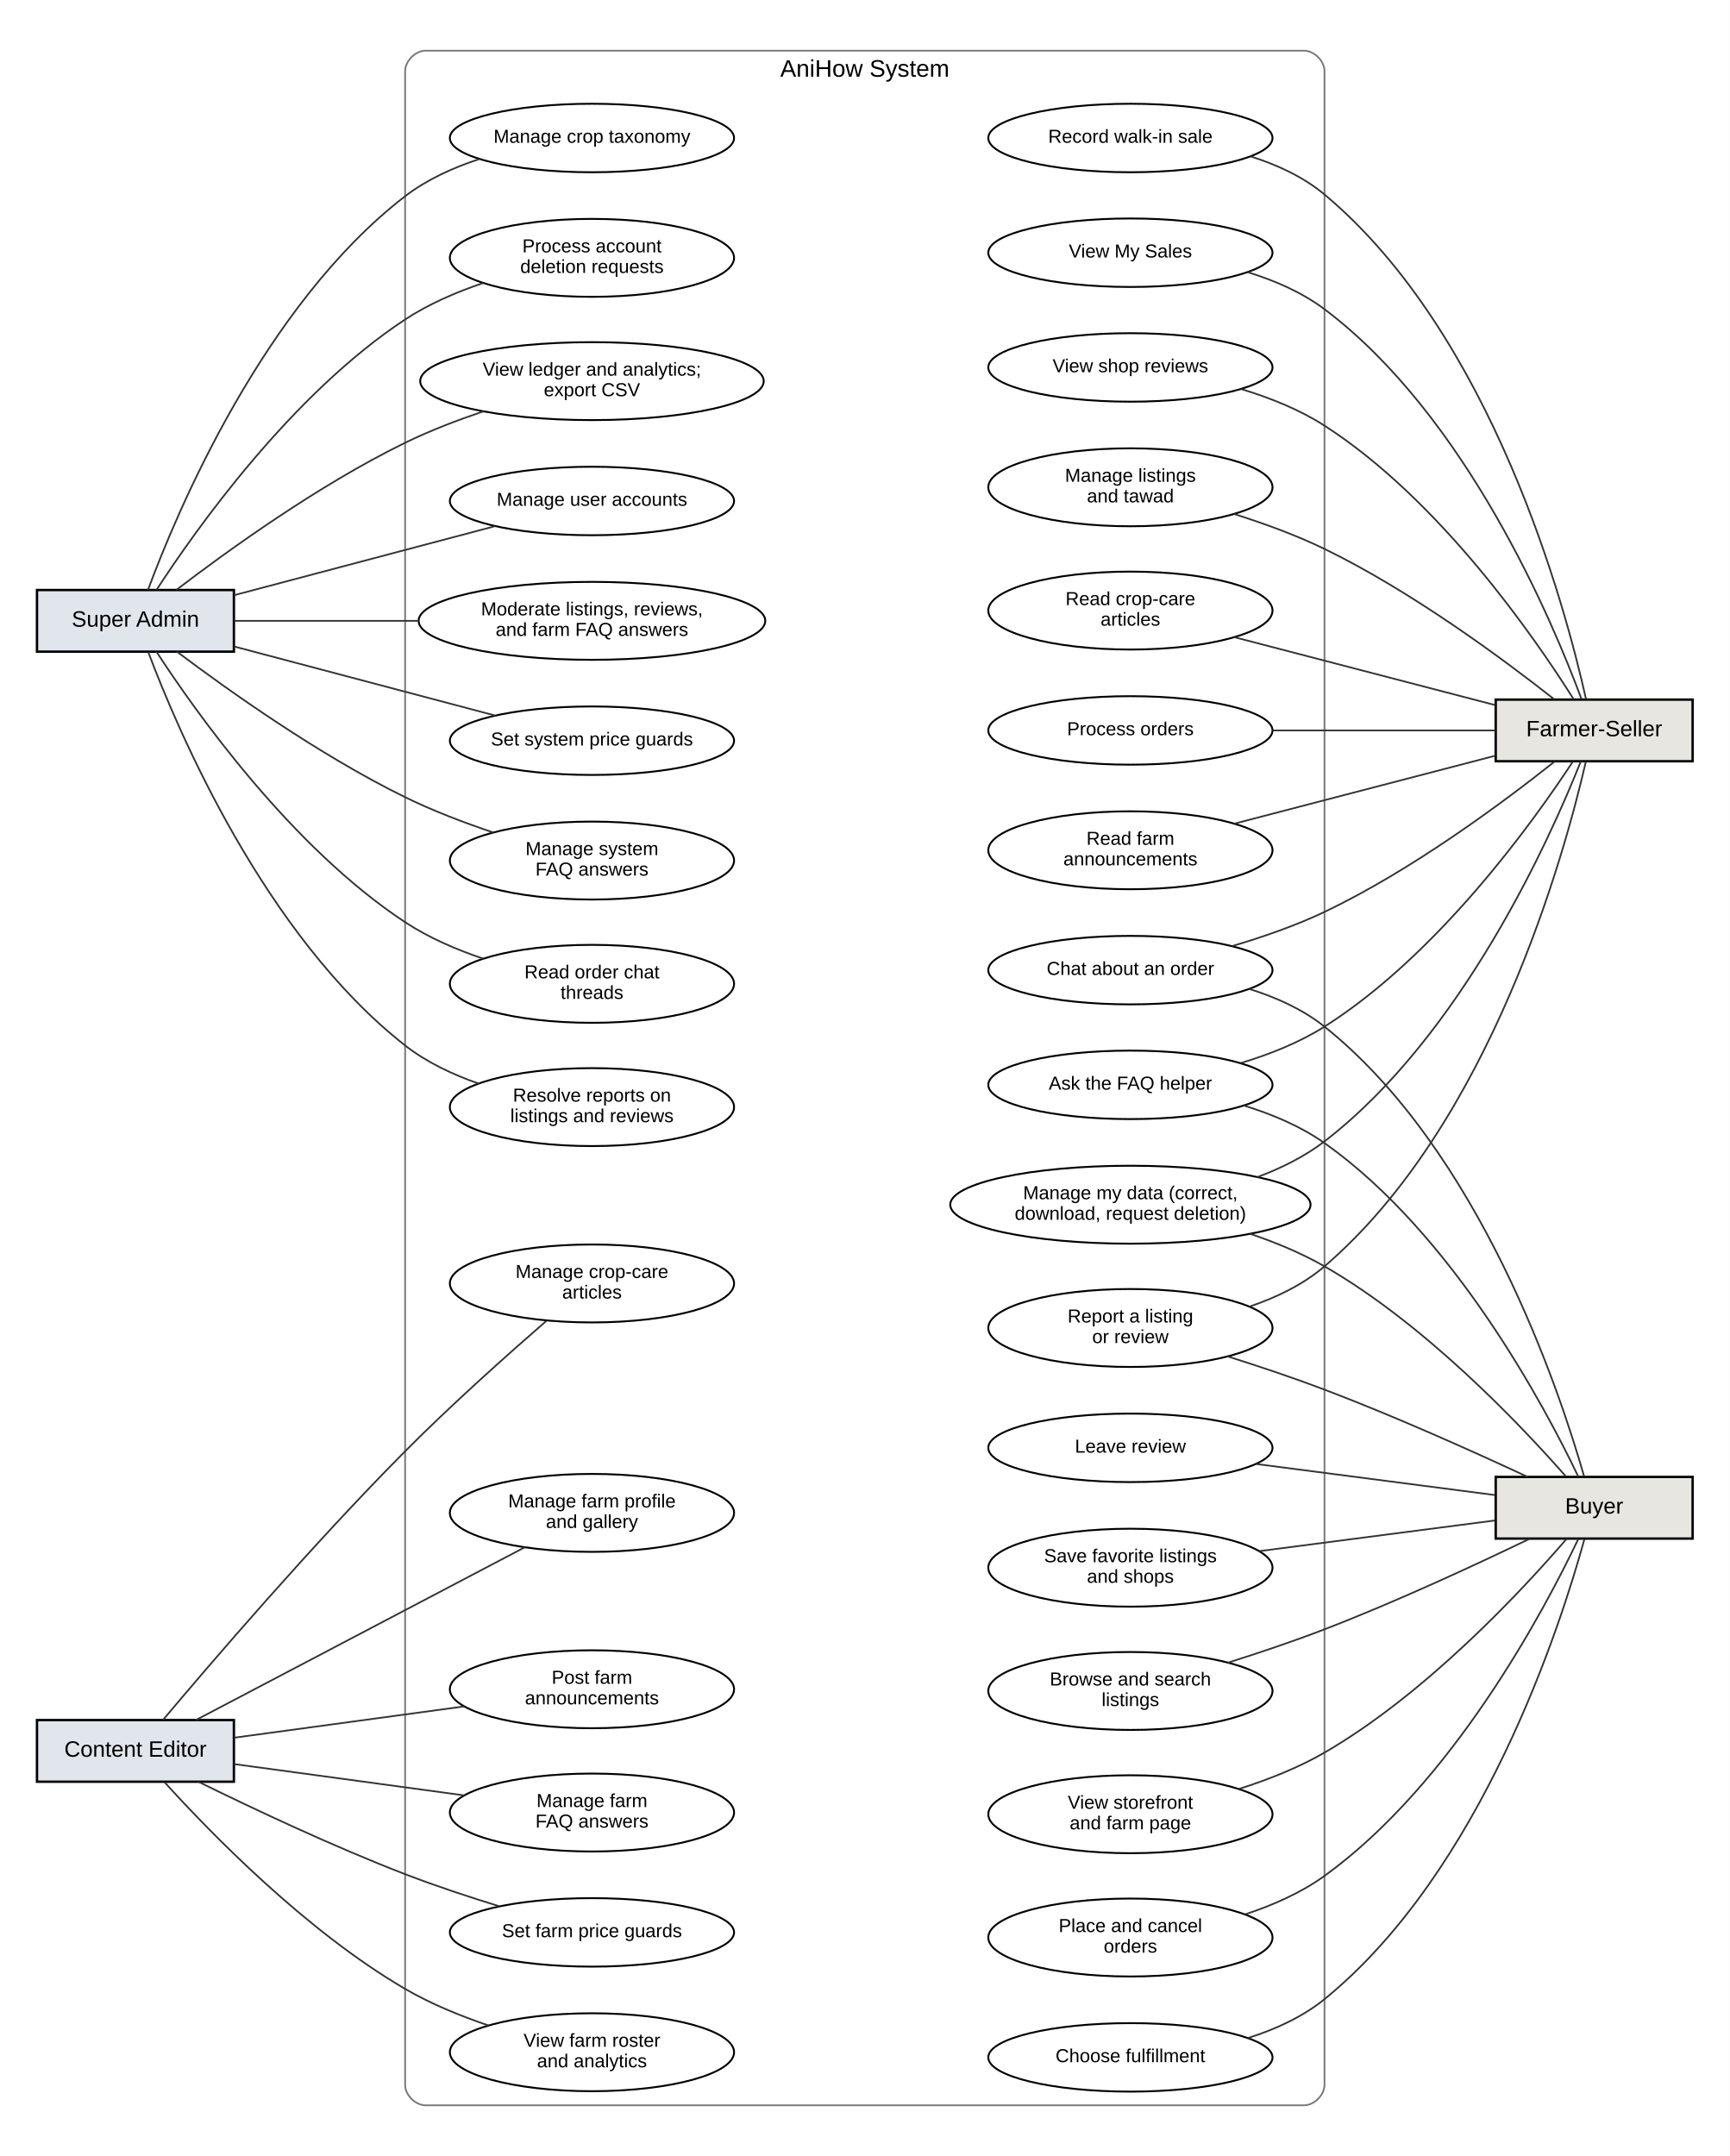
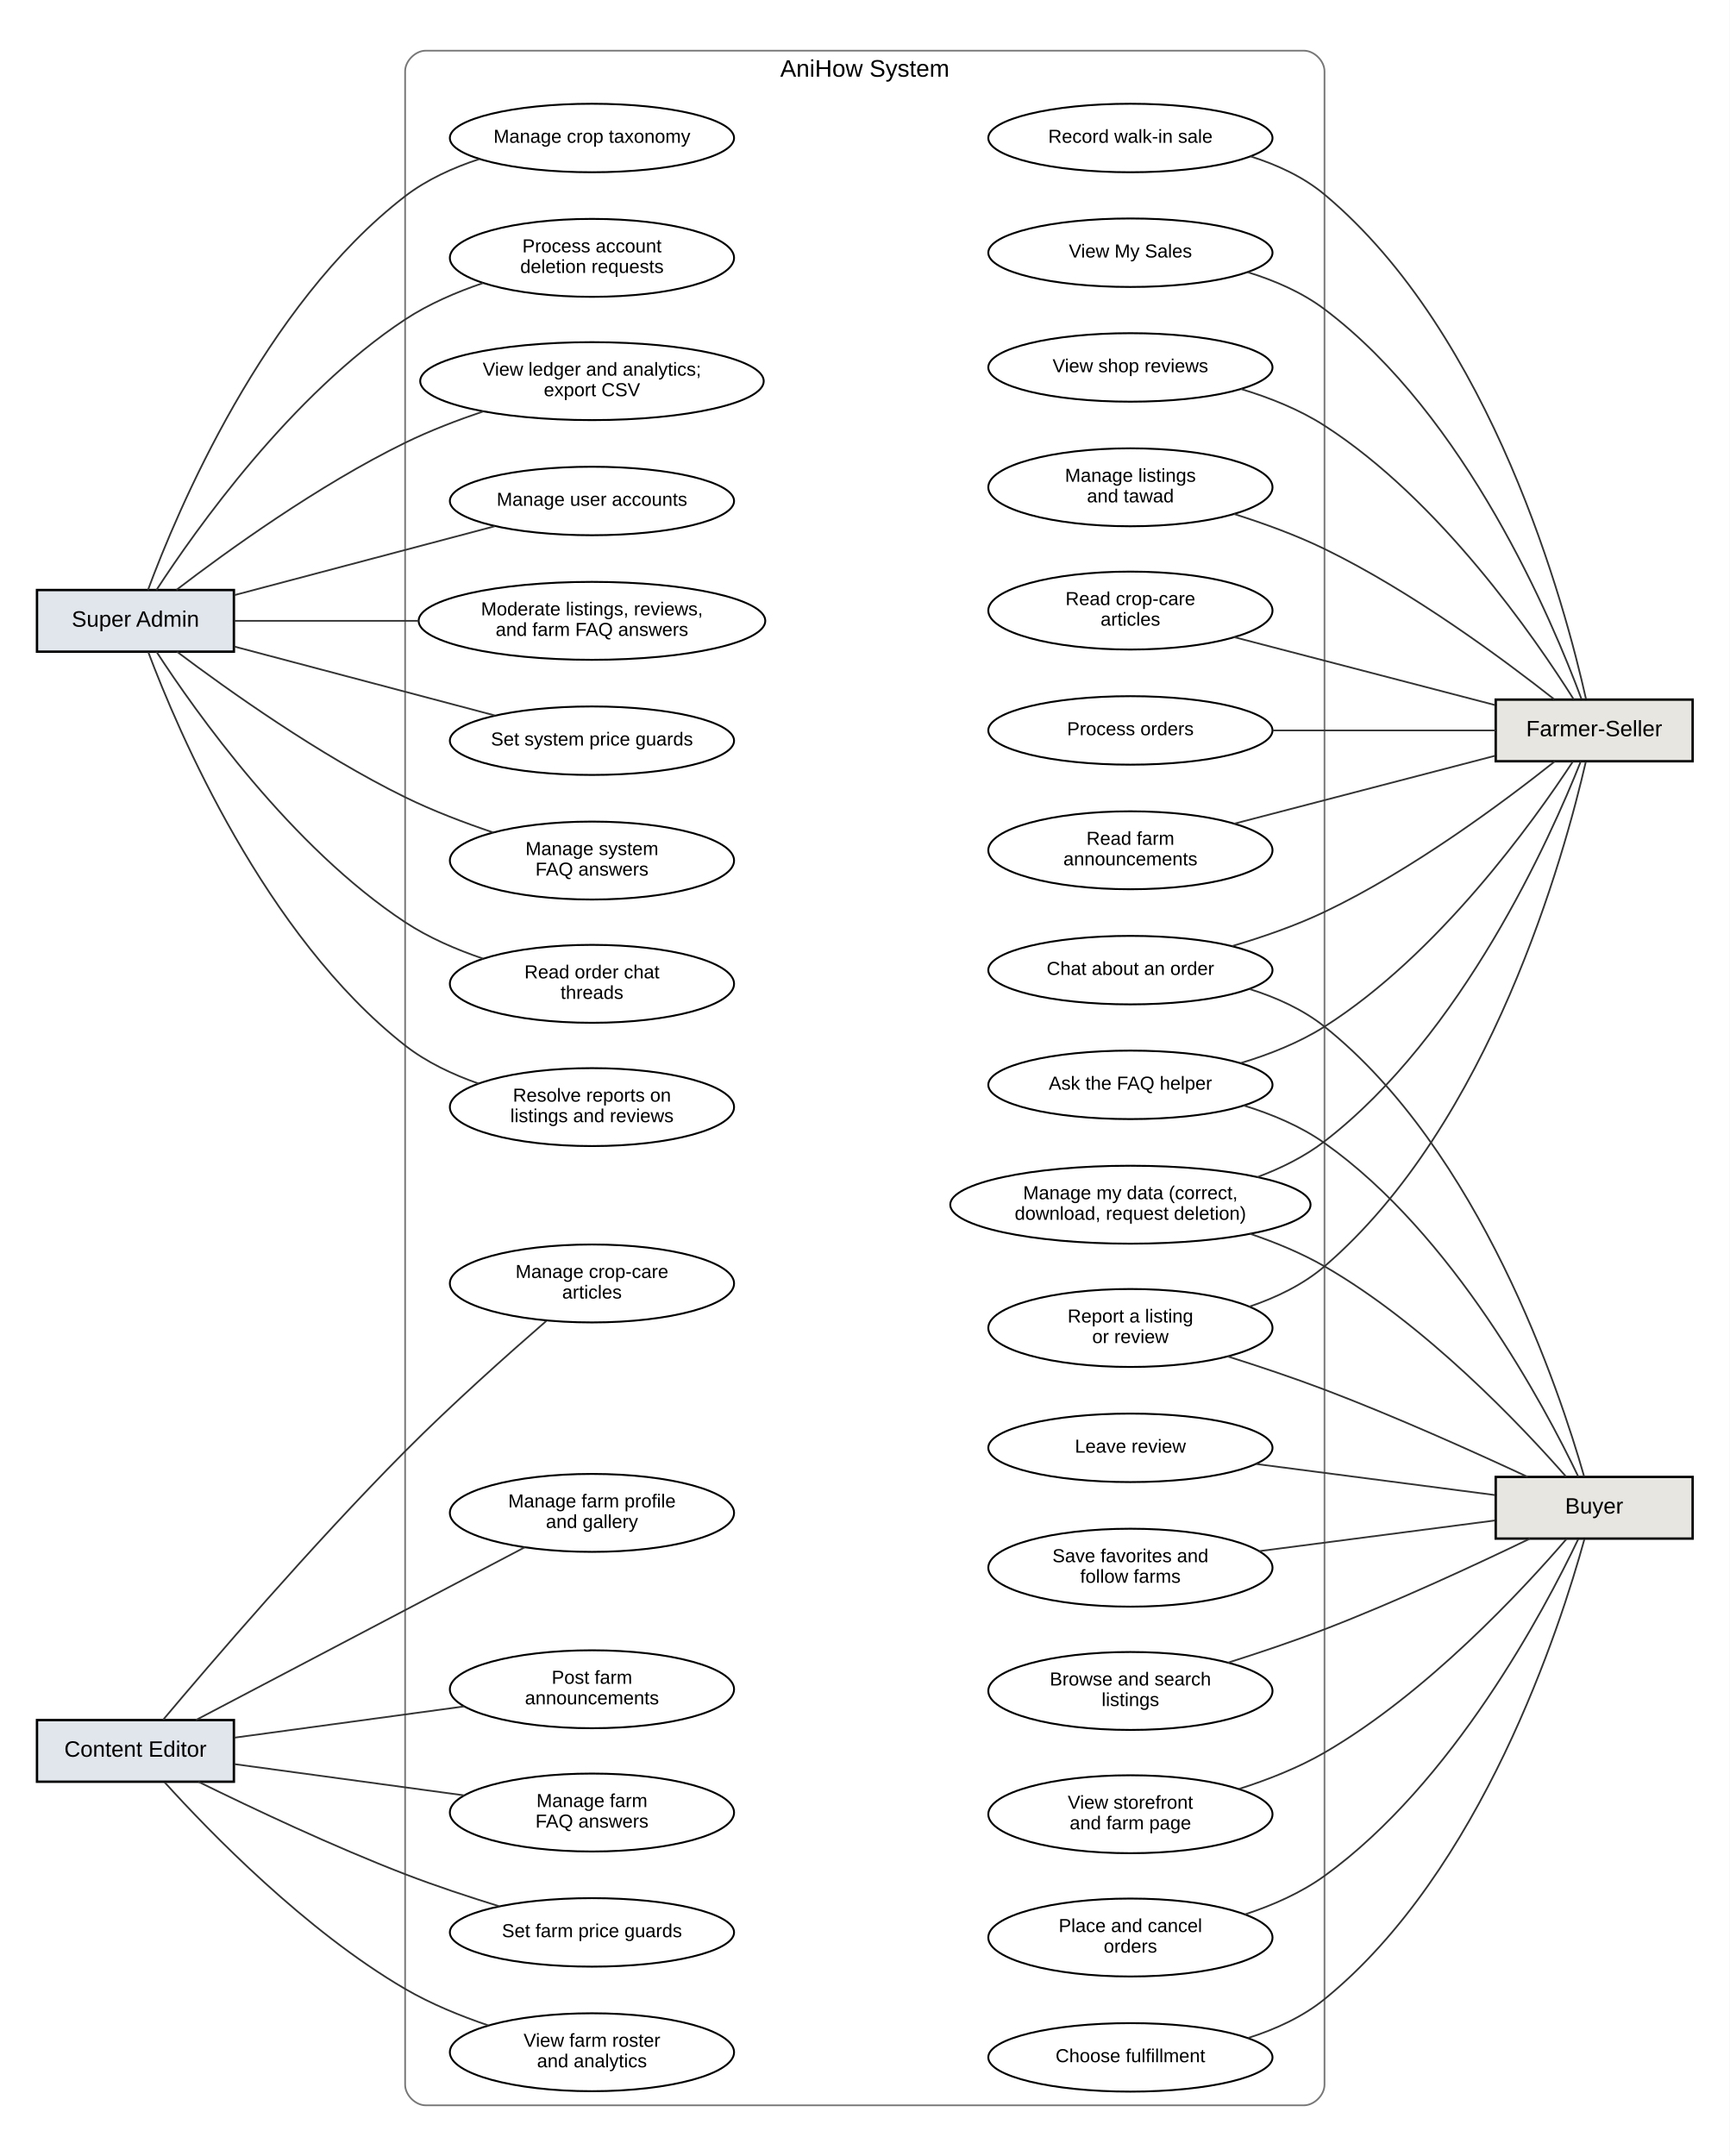
<svg xmlns="http://www.w3.org/2000/svg" width="1010pt" height="1259pt" viewBox="0.00 0.00 1010.15 1259.20">
  <g id="graph0" class="graph" transform="scale(1 1) rotate(0) translate(21.6 1237.6)">
    <polygon fill="white" stroke="transparent" points="-21.6,21.6 -21.6,-1237.6 988.55,-1237.6 988.55,21.6 -21.6,21.6" />
    <g id="clust1" class="cluster">
      <path fill="none" stroke="#777777" d="M227,-8C227,-8 739.95,-8 739.95,-8 745.95,-8 751.95,-14 751.95,-20 751.95,-20 751.95,-1196 751.95,-1196 751.95,-1202 745.95,-1208 739.95,-1208 739.95,-1208 227,-1208 227,-1208 221,-1208 215,-1202 215,-1196 215,-1196 215,-20 215,-20 215,-14 221,-8 227,-8" />
      <text text-anchor="middle" x="483.48" y="-1192.8" font-family="Liberation Sans" font-size="14.00">AniHow System</text>
    </g>
    <g id="node1" class="node">
      <polygon fill="#e1e6ed" stroke="black" stroke-width="1.4" points="115,-893 0,-893 0,-857 115,-857 115,-893" />
      <text text-anchor="middle" x="57.5" y="-871.6" font-family="Liberation Sans" font-size="13.00">Super Admin</text>
    </g>
    <g id="node5" class="node">
      <ellipse fill="none" stroke="black" stroke-width="1.1" cx="324.12" cy="-945" rx="83" ry="20" />
      <text text-anchor="middle" x="324.12" y="-942.2" font-family="Liberation Sans" font-size="11.00">Manage user accounts</text>
    </g>
    <g id="edge1" class="edge">
      <path fill="none" stroke="#333333" d="M115.27,-890.02C160.22,-901.91 222.66,-918.43 267.35,-930.25" />
    </g>
    <g id="node6" class="node">
      <ellipse fill="none" stroke="black" stroke-width="1.1" cx="324.12" cy="-805" rx="83" ry="20" />
      <text text-anchor="middle" x="324.12" y="-802.2" font-family="Liberation Sans" font-size="11.00">Set system price guards</text>
    </g>
    <g id="edge2" class="edge">
      <path fill="none" stroke="#333333" d="M115.27,-859.98C160.22,-848.09 222.66,-831.57 267.35,-819.75" />
    </g>
    <g id="node7" class="node">
      <ellipse fill="none" stroke="black" stroke-width="1.1" cx="324.12" cy="-1157" rx="83" ry="20" />
      <text text-anchor="middle" x="324.12" y="-1154.2" font-family="Liberation Sans" font-size="11.00">Manage crop taxonomy</text>
    </g>
    <g id="edge3" class="edge">
      <path fill="none" stroke="#333333" d="M64.81,-893.02C81.7,-938.6 132.31,-1059.32 215,-1123 227.63,-1132.72 243.09,-1139.7 258.32,-1144.69" />
    </g>
    <g id="node8" class="node">
      <ellipse fill="none" stroke="black" stroke-width="1.1" cx="324.12" cy="-875" rx="101.23" ry="22.76" />
      <text text-anchor="middle" x="324.12" y="-878.2" font-family="Liberation Sans" font-size="11.00">Moderate listings, reviews,</text>
      <text text-anchor="middle" x="324.12" y="-866.2" font-family="Liberation Sans" font-size="11.00">and farm FAQ answers</text>
    </g>
    <g id="edge4" class="edge">
      <path fill="none" stroke="#333333" d="M115.27,-875C146.63,-875 186.5,-875 222.92,-875" />
    </g>
    <g id="node9" class="node">
      <ellipse fill="none" stroke="black" stroke-width="1.1" cx="324.12" cy="-735" rx="83" ry="22.76" />
      <text text-anchor="middle" x="324.12" y="-738.2" font-family="Liberation Sans" font-size="11.00">Manage system</text>
      <text text-anchor="middle" x="324.12" y="-726.2" font-family="Liberation Sans" font-size="11.00">FAQ answers</text>
    </g>
    <g id="edge5" class="edge">
      <path fill="none" stroke="#333333" d="M81.77,-856.96C111.39,-834.66 164.77,-796.63 215,-772 231.21,-764.05 249.56,-757.08 266.47,-751.39" />
    </g>
    <g id="node10" class="node">
      <ellipse fill="none" stroke="black" stroke-width="1.1" cx="324.12" cy="-1087" rx="83" ry="22.76" />
      <text text-anchor="middle" x="324.12" y="-1090.2" font-family="Liberation Sans" font-size="11.00">Process account</text>
      <text text-anchor="middle" x="324.12" y="-1078.2" font-family="Liberation Sans" font-size="11.00">deletion requests</text>
    </g>
    <g id="edge6" class="edge">
      <path fill="none" stroke="#333333" d="M69.76,-893.01C92.76,-928.38 148.6,-1007.24 215,-1051 228.71,-1060.04 244.9,-1067 260.51,-1072.28" />
    </g>
    <g id="node11" class="node">
      <ellipse fill="none" stroke="black" stroke-width="1.1" cx="324.12" cy="-1015" rx="100.32" ry="22.76" />
      <text text-anchor="middle" x="324.12" y="-1018.2" font-family="Liberation Sans" font-size="11.00">View ledger and analytics;</text>
      <text text-anchor="middle" x="324.12" y="-1006.2" font-family="Liberation Sans" font-size="11.00">export CSV</text>
    </g>
    <g id="edge7" class="edge">
      <path fill="none" stroke="#333333" d="M81.45,-893.1C110.95,-915.68 164.43,-954.32 215,-979 229.4,-986.03 245.51,-992.21 260.81,-997.38" />
    </g>
    <g id="node12" class="node">
      <ellipse fill="none" stroke="black" stroke-width="1.1" cx="324.12" cy="-663" rx="83" ry="22.76" />
      <text text-anchor="middle" x="324.12" y="-666.2" font-family="Liberation Sans" font-size="11.00">Read order chat</text>
      <text text-anchor="middle" x="324.12" y="-654.2" font-family="Liberation Sans" font-size="11.00">threads</text>
    </g>
    <g id="edge8" class="edge">
      <path fill="none" stroke="#333333" d="M69.76,-856.99C92.76,-821.62 148.6,-742.76 215,-699 228.71,-689.96 244.9,-683 260.51,-677.72" />
    </g>
    <g id="node13" class="node">
      <ellipse fill="none" stroke="black" stroke-width="1.1" cx="324.12" cy="-591" rx="83" ry="22.76" />
      <text text-anchor="middle" x="324.12" y="-594.2" font-family="Liberation Sans" font-size="11.00">Resolve reports on</text>
      <text text-anchor="middle" x="324.12" y="-582.2" font-family="Liberation Sans" font-size="11.00">listings and reviews</text>
    </g>
    <g id="edge9" class="edge">
      <path fill="none" stroke="#333333" d="M65,-856.72C82.16,-811.09 133.05,-691.22 215,-627 227.54,-617.18 242.88,-609.97 258.02,-604.71" />
    </g>
    <g id="node2" class="node">
      <polygon fill="#e1e6ed" stroke="black" stroke-width="1.4" points="115,-233 0,-233 0,-197 115,-197 115,-233" />
      <text text-anchor="middle" x="57.5" y="-211.6" font-family="Liberation Sans" font-size="13.00">Content Editor</text>
    </g>
    <g id="node14" class="node">
      <ellipse fill="none" stroke="black" stroke-width="1.1" cx="324.12" cy="-488" rx="83" ry="22.76" />
      <text text-anchor="middle" x="324.12" y="-491.2" font-family="Liberation Sans" font-size="11.00">Manage crop-care</text>
      <text text-anchor="middle" x="324.12" y="-479.2" font-family="Liberation Sans" font-size="11.00">articles</text>
    </g>
    <g id="edge10" class="edge">
      <path fill="none" stroke="#333333" d="M73.68,-233.2C100.97,-265.64 160.57,-335.2 215,-390 242.14,-417.32 275.16,-446.75 297.52,-466.15" />
    </g>
    <g id="node15" class="node">
      <ellipse fill="none" stroke="black" stroke-width="1.1" cx="324.12" cy="-354" rx="83" ry="22.76" />
      <text text-anchor="middle" x="324.12" y="-357.2" font-family="Liberation Sans" font-size="11.00">Manage farm profile</text>
      <text text-anchor="middle" x="324.12" y="-345.2" font-family="Liberation Sans" font-size="11.00">and gallery</text>
    </g>
    <g id="edge11" class="edge">
      <path fill="none" stroke="#333333" d="M92.82,-233.03C142.33,-259.03 233.47,-306.91 285,-333.98" />
    </g>
    <g id="node16" class="node">
      <ellipse fill="none" stroke="black" stroke-width="1.1" cx="324.12" cy="-251" rx="83" ry="22.76" />
      <text text-anchor="middle" x="324.12" y="-254.2" font-family="Liberation Sans" font-size="11.00">Post farm</text>
      <text text-anchor="middle" x="324.12" y="-242.2" font-family="Liberation Sans" font-size="11.00">announcements</text>
    </g>
    <g id="edge12" class="edge">
      <path fill="none" stroke="#333333" d="M115.27,-222.72C154.45,-228.05 206.92,-235.19 249.34,-240.96" />
    </g>
    <g id="node17" class="node">
      <ellipse fill="none" stroke="black" stroke-width="1.1" cx="324.12" cy="-179" rx="83" ry="22.76" />
      <text text-anchor="middle" x="324.12" y="-182.2" font-family="Liberation Sans" font-size="11.00">Manage farm</text>
      <text text-anchor="middle" x="324.12" y="-170.2" font-family="Liberation Sans" font-size="11.00">FAQ answers</text>
    </g>
    <g id="edge13" class="edge">
      <path fill="none" stroke="#333333" d="M115.27,-207.28C154.45,-201.95 206.92,-194.81 249.34,-189.04" />
    </g>
    <g id="node18" class="node">
      <ellipse fill="none" stroke="black" stroke-width="1.1" cx="324.12" cy="-109" rx="83" ry="20" />
      <text text-anchor="middle" x="324.12" y="-106.2" font-family="Liberation Sans" font-size="11.00">Set farm price guards</text>
    </g>
    <g id="edge14" class="edge">
      <path fill="none" stroke="#333333" d="M94.31,-196.95C125.67,-181.52 172.72,-159.3 215,-143 232.72,-136.17 252.44,-129.66 270.14,-124.2" />
    </g>
    <g id="node19" class="node">
      <ellipse fill="none" stroke="black" stroke-width="1.1" cx="324.12" cy="-39" rx="83" ry="22.76" />
      <text text-anchor="middle" x="324.12" y="-42.2" font-family="Liberation Sans" font-size="11.00">View farm roster</text>
      <text text-anchor="middle" x="324.12" y="-30.2" font-family="Liberation Sans" font-size="11.00">and analytics</text>
    </g>
    <g id="edge15" class="edge">
      <path fill="none" stroke="#333333" d="M74.54,-196.67C101.06,-167.38 156.93,-109.87 215,-76 230,-67.25 247.37,-60.16 263.75,-54.62" />
    </g>
    <g id="node3" class="node">
      <polygon fill="#e8e6e0" stroke="black" stroke-width="1.4" points="966.95,-829 851.95,-829 851.95,-793 966.95,-793 966.95,-829" />
      <text text-anchor="middle" x="909.45" y="-807.6" font-family="Liberation Sans" font-size="13.00">Farmer-Seller</text>
    </g>
    <g id="node4" class="node">
      <polygon fill="#e8e6e0" stroke="black" stroke-width="1.4" points="966.95,-375 851.95,-375 851.95,-339 966.95,-339 966.95,-375" />
      <text text-anchor="middle" x="909.45" y="-353.6" font-family="Liberation Sans" font-size="13.00">Buyer</text>
    </g>
    <g id="node20" class="node">
      <ellipse fill="none" stroke="black" stroke-width="1.1" cx="638.59" cy="-953" rx="83" ry="22.76" />
      <text text-anchor="middle" x="638.59" y="-956.2" font-family="Liberation Sans" font-size="11.00">Manage listings</text>
      <text text-anchor="middle" x="638.59" y="-944.2" font-family="Liberation Sans" font-size="11.00">and tawad</text>
    </g>
    <g id="node21" class="node">
      <ellipse fill="none" stroke="black" stroke-width="1.1" cx="638.59" cy="-811" rx="83" ry="20" />
      <text text-anchor="middle" x="638.59" y="-808.2" font-family="Liberation Sans" font-size="11.00">Process orders</text>
    </g>
    <g id="node22" class="node">
      <ellipse fill="none" stroke="black" stroke-width="1.1" cx="638.59" cy="-1157" rx="83" ry="20" />
      <text text-anchor="middle" x="638.59" y="-1154.2" font-family="Liberation Sans" font-size="11.00">Record walk-in sale</text>
    </g>
    <g id="node23" class="node">
      <ellipse fill="none" stroke="black" stroke-width="1.1" cx="638.59" cy="-881" rx="83" ry="22.76" />
      <text text-anchor="middle" x="638.59" y="-884.2" font-family="Liberation Sans" font-size="11.00">Read crop-care</text>
      <text text-anchor="middle" x="638.59" y="-872.2" font-family="Liberation Sans" font-size="11.00">articles</text>
    </g>
    <g id="node24" class="node">
      <ellipse fill="none" stroke="black" stroke-width="1.1" cx="638.59" cy="-741" rx="83" ry="22.76" />
      <text text-anchor="middle" x="638.59" y="-744.2" font-family="Liberation Sans" font-size="11.00">Read farm</text>
      <text text-anchor="middle" x="638.59" y="-732.2" font-family="Liberation Sans" font-size="11.00">announcements</text>
    </g>
    <g id="node25" class="node">
      <ellipse fill="none" stroke="black" stroke-width="1.1" cx="638.59" cy="-1090" rx="83" ry="20" />
      <text text-anchor="middle" x="638.59" y="-1087.2" font-family="Liberation Sans" font-size="11.00">View My Sales</text>
    </g>
    <g id="node26" class="node">
      <ellipse fill="none" stroke="black" stroke-width="1.1" cx="638.59" cy="-1023" rx="83" ry="20" />
      <text text-anchor="middle" x="638.59" y="-1020.2" font-family="Liberation Sans" font-size="11.00">View shop reviews</text>
    </g>
    <g id="node27" class="node">
      <ellipse fill="none" stroke="black" stroke-width="1.1" cx="638.59" cy="-671" rx="83" ry="20" />
      <text text-anchor="middle" x="638.59" y="-668.2" font-family="Liberation Sans" font-size="11.00">Chat about an order</text>
    </g>
    <g id="node28" class="node">
      <ellipse fill="none" stroke="black" stroke-width="1.1" cx="638.59" cy="-604" rx="83" ry="20" />
      <text text-anchor="middle" x="638.59" y="-601.2" font-family="Liberation Sans" font-size="11.00">Ask the FAQ helper</text>
    </g>
    <g id="node29" class="node">
      <ellipse fill="none" stroke="black" stroke-width="1.1" cx="638.59" cy="-534" rx="105.22" ry="22.76" />
      <text text-anchor="middle" x="638.59" y="-537.2" font-family="Liberation Sans" font-size="11.00">Manage my data (correct,</text>
      <text text-anchor="middle" x="638.59" y="-525.2" font-family="Liberation Sans" font-size="11.00">download, request deletion)</text>
    </g>
    <g id="node30" class="node">
      <ellipse fill="none" stroke="black" stroke-width="1.1" cx="638.59" cy="-462" rx="83" ry="22.76" />
      <text text-anchor="middle" x="638.59" y="-465.2" font-family="Liberation Sans" font-size="11.00">Report a listing</text>
      <text text-anchor="middle" x="638.59" y="-453.2" font-family="Liberation Sans" font-size="11.00">or review</text>
    </g>
    <g id="node31" class="node">
      <ellipse fill="none" stroke="black" stroke-width="1.1" cx="638.59" cy="-250" rx="83" ry="22.76" />
      <text text-anchor="middle" x="638.59" y="-253.2" font-family="Liberation Sans" font-size="11.00">Browse and search</text>
      <text text-anchor="middle" x="638.59" y="-241.2" font-family="Liberation Sans" font-size="11.00">listings</text>
    </g>
    <g id="node32" class="node">
      <ellipse fill="none" stroke="black" stroke-width="1.1" cx="638.59" cy="-178" rx="83" ry="22.76" />
      <text text-anchor="middle" x="638.59" y="-181.2" font-family="Liberation Sans" font-size="11.00">View storefront</text>
      <text text-anchor="middle" x="638.59" y="-169.2" font-family="Liberation Sans" font-size="11.00">and farm page</text>
    </g>
    <g id="node33" class="node">
      <ellipse fill="none" stroke="black" stroke-width="1.1" cx="638.59" cy="-106" rx="83" ry="22.76" />
      <text text-anchor="middle" x="638.59" y="-109.2" font-family="Liberation Sans" font-size="11.00">Place and cancel</text>
      <text text-anchor="middle" x="638.59" y="-97.2" font-family="Liberation Sans" font-size="11.00">orders</text>
    </g>
    <g id="node34" class="node">
      <ellipse fill="none" stroke="black" stroke-width="1.1" cx="638.59" cy="-36" rx="83" ry="20" />
      <text text-anchor="middle" x="638.59" y="-33.2" font-family="Liberation Sans" font-size="11.00">Choose fulfillment</text>
    </g>
    <g id="edge16" class="edge">
      <path fill="none" stroke="#333333" d="M699.14,-937.39C716.56,-931.91 735.37,-925.06 751.95,-917 803.15,-892.1 856.83,-852.26 886.12,-829.17" />
    </g>
    <g id="edge17" class="edge">
      <path fill="none" stroke="#333333" d="M721.72,-811C763.88,-811 814.17,-811 851.93,-811" />
    </g>
    <g id="edge18" class="edge">
      <path fill="none" stroke="#333333" d="M708.78,-1146.26C724.21,-1141.39 739.63,-1134.3 751.95,-1124 850.06,-1041.96 892.64,-883.21 904.67,-829.37" />
    </g>
    <g id="edge19" class="edge">
      <path fill="none" stroke="#333333" d="M699.26,-865.46C744.74,-853.62 806.97,-837.42 851.71,-825.77" />
    </g>
    <g id="edge20" class="edge">
      <path fill="none" stroke="#333333" d="M699.26,-756.54C744.74,-768.38 806.97,-784.58 851.71,-796.23" />
    </g>
    <g id="edge21" class="edge">
      <path fill="none" stroke="#333333" d="M707.17,-1078.61C722.91,-1073.75 738.87,-1066.84 751.95,-1057 834.67,-994.77 885.1,-874.98 902.04,-829.31" />
    </g>
    <g id="edge22" class="edge">
      <path fill="none" stroke="#333333" d="M703.22,-1010.39C719.9,-1005.35 737.3,-998.43 751.95,-989 819.43,-945.58 874.91,-865.03 897.52,-829.11" />
    </g>
    <g id="edge23" class="edge">
      <path fill="none" stroke="#333333" d="M698.01,-685.05C715.75,-690.28 735.02,-696.94 751.95,-705 803.5,-729.56 857.27,-769.7 886.43,-792.9" />
    </g>
    <g id="edge27" class="edge">
      <path fill="none" stroke="#333333" d="M708.17,-659.96C723.7,-655.09 739.32,-648.09 751.95,-638 842.69,-565.5 889.29,-425.31 903.58,-375.29" />
    </g>
    <g id="edge24" class="edge">
      <path fill="none" stroke="#333333" d="M703.13,-616.75C719.81,-621.79 737.23,-628.68 751.95,-638 818.33,-680.04 873.98,-757.72 897.04,-792.87" />
    </g>
    <g id="edge28" class="edge">
      <path fill="none" stroke="#333333" d="M704.96,-591.88C721.27,-586.86 738.06,-579.83 751.95,-570 827.07,-516.88 880.52,-416.31 900.17,-375.2" />
    </g>
    <g id="edge25" class="edge">
      <path fill="none" stroke="#333333" d="M712.71,-550.11C726.6,-555.31 740.39,-562.11 751.95,-571 832.39,-632.86 884.01,-748.53 901.66,-792.97" />
    </g>
    <g id="edge29" class="edge">
      <path fill="none" stroke="#333333" d="M708.4,-517.04C723.27,-512 738.54,-505.71 751.95,-498 810.92,-464.1 866.82,-405.03 892.97,-375.26" />
    </g>
    <g id="edge26" class="edge">
      <path fill="none" stroke="#333333" d="M707.96,-474.43C723.67,-479.73 739.43,-487.27 751.95,-498 849.05,-581.23 892.28,-739.21 904.58,-792.74" />
    </g>
    <g id="edge30" class="edge">
      <path fill="none" stroke="#333333" d="M695.43,-445.38C713.59,-439.64 733.76,-432.9 751.95,-426 793.18,-410.36 839.24,-389.64 870.65,-375.01" />
    </g>
    <g id="edge31" class="edge">
      <path fill="none" stroke="#333333" d="M695.47,-266.5C713.64,-272.24 733.79,-279 751.95,-286 793.85,-302.15 840.57,-323.85 871.97,-338.99" />
    </g>
    <g id="edge32" class="edge">
      <path fill="none" stroke="#333333" d="M701.97,-192.76C718.82,-198.13 736.62,-205.12 751.95,-214 811.5,-248.51 867.56,-308.9 893.45,-338.96" />
    </g>
    <g id="edge33" class="edge">
      <path fill="none" stroke="#333333" d="M705.59,-119.55C721.72,-124.84 738.25,-132.1 751.95,-142 826.97,-196.22 880.48,-297.39 900.15,-338.71" />
    </g>
    <g id="edge34" class="edge">
      <path fill="none" stroke="#333333" d="M707.37,-47.34C723.19,-52.36 739.14,-59.59 751.95,-70 843.76,-144.65 889.83,-288.08 903.77,-338.73" />
    </g>
    <g id="node35" class="node">
      <ellipse fill="none" stroke="black" stroke-width="1.1" cx="638.59" cy="-392" rx="83" ry="20" />
      <text text-anchor="middle" x="638.59" y="-389.2" font-family="Liberation Sans" font-size="11.00">Leave review</text>
    </g>
    <g id="edge35" class="edge">
      <path fill="none" stroke="#333333" d="M711.99,-382.57C755.85,-376.86 811,-369.69 851.69,-364.39" />
    </g>
    <g id="node36" class="node">
      <ellipse fill="none" stroke="black" stroke-width="1.1" cx="638.59" cy="-322" rx="83" ry="22.76" />
-       <text text-anchor="middle" x="638.59" y="-325.2" font-family="Liberation Sans" font-size="11.00">Save favorite listings</text>
-       <text text-anchor="middle" x="638.59" y="-313.2" font-family="Liberation Sans" font-size="11.00">and shops</text>
+       <text text-anchor="middle" x="638.59" y="-325.2" font-family="Liberation Sans" font-size="11.00">Save favorites and</text>
+       <text text-anchor="middle" x="638.59" y="-313.2" font-family="Liberation Sans" font-size="11.00">follow farms</text>
    </g>
    <g id="edge36" class="edge">
      <path fill="none" stroke="#333333" d="M713.77,-331.66C757.29,-337.32 811.43,-344.37 851.57,-349.59" />
    </g>
  </g>
</svg>
